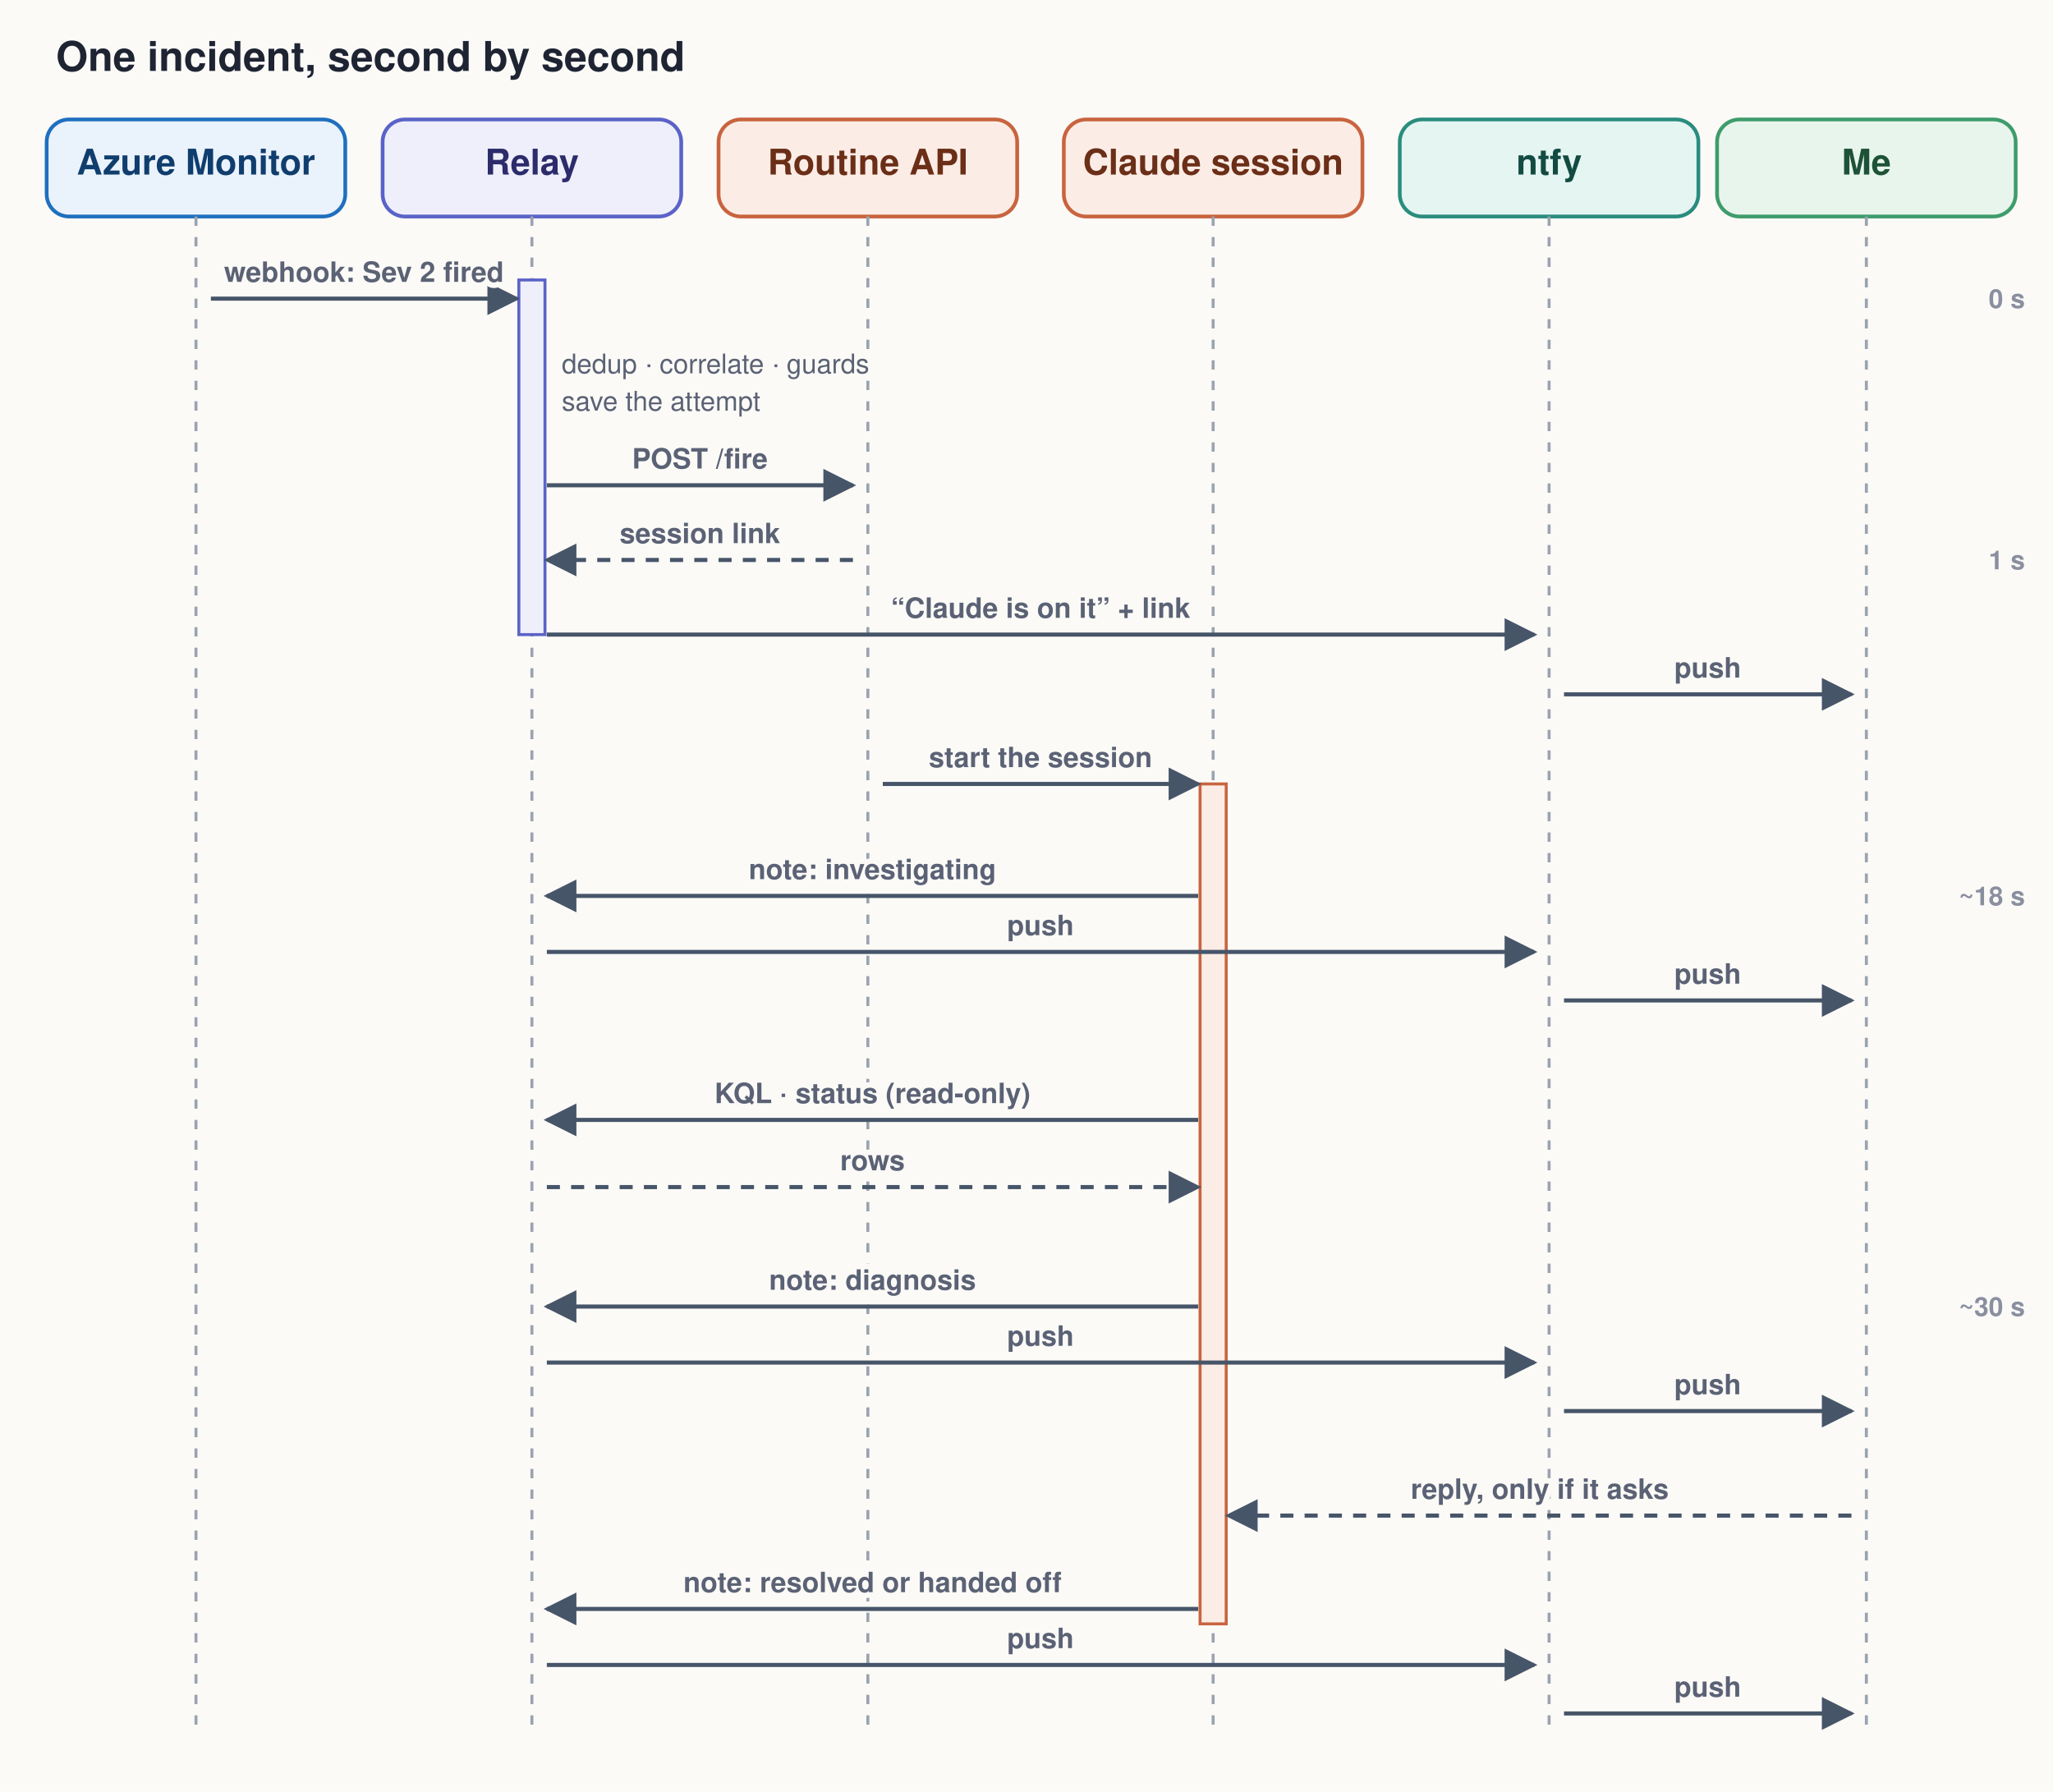
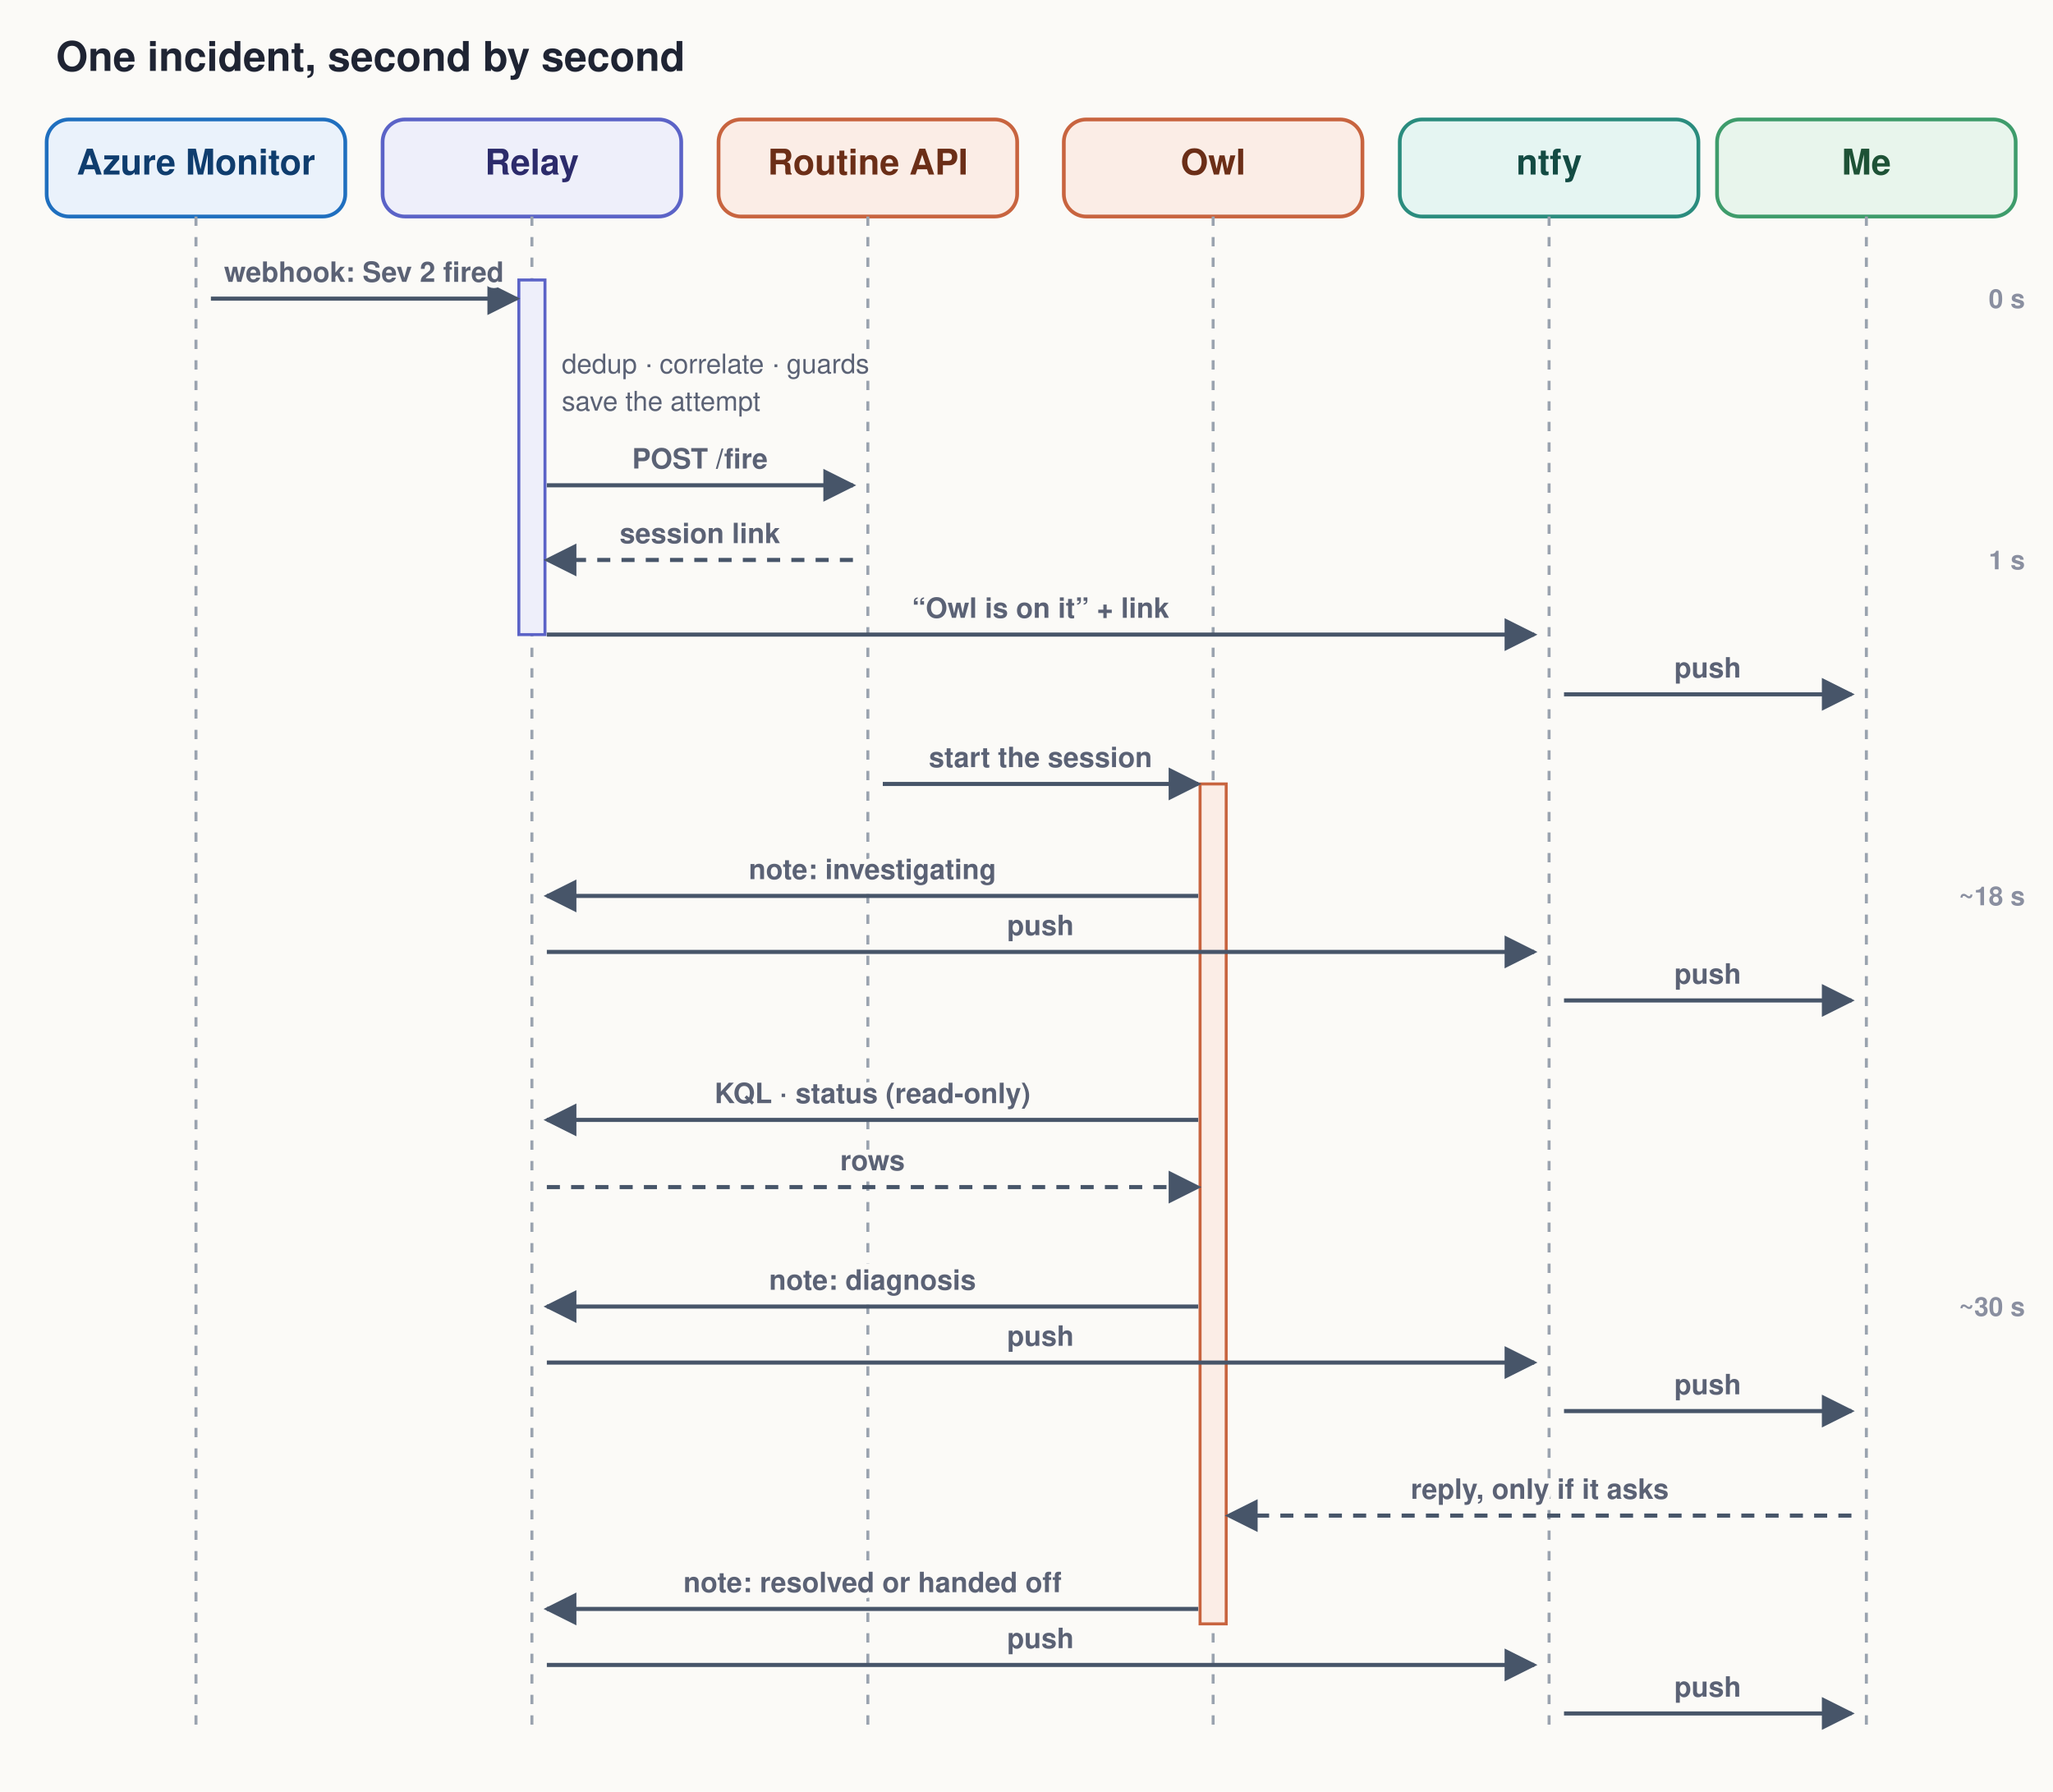
<svg xmlns="http://www.w3.org/2000/svg" width="1100" height="960" viewBox="0 0 1100 960" font-family="'Helvetica Neue', Helvetica, Arial, sans-serif" role="img" aria-label="One incident, second by second">
  <defs>
    <marker id="ah" viewBox="0 0 10 10" refX="9" refY="5" markerWidth="8" markerHeight="8" orient="auto-start-reverse">
      <path d="M0,0 L10,5 L0,10 z" fill="#475569" />
    </marker>
    <marker id="ah-s" viewBox="0 0 10 10" refX="9" refY="5" markerWidth="8" markerHeight="8" orient="auto-start-reverse">
      <path d="M0,0 L10,5 L0,10 z" fill="#475569" />
    </marker>
  </defs>
  <rect width="1100" height="960" fill="#FBFAF7" />
  <text x="30" y="38" font-size="22" font-weight="700" fill="#1F2433" text-anchor="start">One incident, second by second</text>
  <rect x="25" y="64" width="160" height="52" rx="12" fill="#EAF2FB" stroke="#1F6FBF" stroke-width="2" />
  <text x="105.0" y="93.5" font-size="19" font-weight="700" fill="#0F3D6E" text-anchor="middle">Azure Monitor</text>
  <line x1="105" y1="116" x2="105" y2="930" stroke="#9AA3AF" stroke-width="1.6" stroke-dasharray="5 6" />
  <rect x="205" y="64" width="160" height="52" rx="12" fill="#EEEFFA" stroke="#5B63C7" stroke-width="2" />
  <text x="285.0" y="93.5" font-size="19" font-weight="700" fill="#2C2B6B" text-anchor="middle">Relay</text>
  <line x1="285" y1="116" x2="285" y2="930" stroke="#9AA3AF" stroke-width="1.6" stroke-dasharray="5 6" />
  <rect x="385" y="64" width="160" height="52" rx="12" fill="#FBEDE6" stroke="#C8643F" stroke-width="2" />
  <text x="465.0" y="93.5" font-size="19" font-weight="700" fill="#6B2E17" text-anchor="middle">Routine API</text>
  <line x1="465" y1="116" x2="465" y2="930" stroke="#9AA3AF" stroke-width="1.6" stroke-dasharray="5 6" />
  <rect x="570" y="64" width="160" height="52" rx="12" fill="#FBEDE6" stroke="#C8643F" stroke-width="2" />
-   <text x="650.0" y="93.5" font-size="19" font-weight="700" fill="#6B2E17" text-anchor="middle">Claude session</text>
+   <text x="650.0" y="93.5" font-size="19" font-weight="700" fill="#6B2E17" text-anchor="middle">Owl</text>
  <line x1="650" y1="116" x2="650" y2="930" stroke="#9AA3AF" stroke-width="1.6" stroke-dasharray="5 6" />
  <rect x="750" y="64" width="160" height="52" rx="12" fill="#E5F5F2" stroke="#2A8C7E" stroke-width="2" />
  <text x="830.0" y="93.5" font-size="19" font-weight="700" fill="#134B43" text-anchor="middle">ntfy</text>
  <line x1="830" y1="116" x2="830" y2="930" stroke="#9AA3AF" stroke-width="1.6" stroke-dasharray="5 6" />
  <rect x="920" y="64" width="160" height="52" rx="12" fill="#E8F5EC" stroke="#3E9C6B" stroke-width="2" />
  <text x="1000.0" y="93.5" font-size="19" font-weight="700" fill="#1E5236" text-anchor="middle">Me</text>
  <line x1="1000" y1="116" x2="1000" y2="930" stroke="#9AA3AF" stroke-width="1.6" stroke-dasharray="5 6" />
  <rect x="278" y="150" width="14" height="190" fill="#EEEFFA" stroke="#5B63C7" stroke-width="1.6" />
  <rect x="643" y="420" width="14" height="450" fill="#FBEDE6" stroke="#C8643F" stroke-width="1.6" />
  <polyline points="113,160 277,160" fill="none" stroke="#475569" stroke-width="2.2" marker-end="url(#ah)" stroke-linejoin="round" />
  <text x="195.0" y="151" font-size="15" font-weight="600" fill="#5B6275" text-anchor="middle" paint-order="stroke" stroke="#FBFAF7" stroke-width="6" stroke-linejoin="round">webhook: Sev 2 fired</text>
  <text x="1085" y="165" font-size="14" font-weight="700" fill="#8A8FA0" text-anchor="end">0 s</text>
  <text x="301" y="200" font-size="14.5" font-weight="400" fill="#5B6275" text-anchor="start" paint-order="stroke" stroke="#FBFAF7" stroke-width="6" stroke-linejoin="round">dedup · correlate · guards</text>
  <text x="301" y="220" font-size="14.5" font-weight="400" fill="#5B6275" text-anchor="start" paint-order="stroke" stroke="#FBFAF7" stroke-width="6" stroke-linejoin="round">save the attempt</text>
  <polyline points="293,260 457,260" fill="none" stroke="#475569" stroke-width="2.2" marker-end="url(#ah)" stroke-linejoin="round" />
  <text x="375.0" y="251" font-size="15" font-weight="600" fill="#5B6275" text-anchor="middle" paint-order="stroke" stroke="#FBFAF7" stroke-width="6" stroke-linejoin="round">POST /fire</text>
  <polyline points="457,300 293,300" fill="none" stroke="#475569" stroke-width="2.2" stroke-dasharray="7 6" marker-end="url(#ah)" stroke-linejoin="round" />
  <text x="375.0" y="291" font-size="15" font-weight="600" fill="#5B6275" text-anchor="middle" paint-order="stroke" stroke="#FBFAF7" stroke-width="6" stroke-linejoin="round">session link</text>
  <text x="1085" y="305" font-size="14" font-weight="700" fill="#8A8FA0" text-anchor="end">1 s</text>
  <polyline points="293,340 822,340" fill="none" stroke="#475569" stroke-width="2.2" marker-end="url(#ah)" stroke-linejoin="round" />
-   <text x="557.5" y="331" font-size="15" font-weight="600" fill="#5B6275" text-anchor="middle" paint-order="stroke" stroke="#FBFAF7" stroke-width="6" stroke-linejoin="round">“Claude is on it” + link</text>
+   <text x="557.5" y="331" font-size="15" font-weight="600" fill="#5B6275" text-anchor="middle" paint-order="stroke" stroke="#FBFAF7" stroke-width="6" stroke-linejoin="round">“Owl is on it” + link</text>
  <polyline points="838,372 992,372" fill="none" stroke="#475569" stroke-width="2.2" marker-end="url(#ah)" stroke-linejoin="round" />
  <text x="915.0" y="363" font-size="15" font-weight="600" fill="#5B6275" text-anchor="middle" paint-order="stroke" stroke="#FBFAF7" stroke-width="6" stroke-linejoin="round">push</text>
  <polyline points="473,420 642,420" fill="none" stroke="#475569" stroke-width="2.2" marker-end="url(#ah)" stroke-linejoin="round" />
  <text x="557.5" y="411" font-size="15" font-weight="600" fill="#5B6275" text-anchor="middle" paint-order="stroke" stroke="#FBFAF7" stroke-width="6" stroke-linejoin="round">start the session</text>
  <polyline points="642,480 293,480" fill="none" stroke="#475569" stroke-width="2.2" marker-end="url(#ah)" stroke-linejoin="round" />
  <text x="467.5" y="471" font-size="15" font-weight="600" fill="#5B6275" text-anchor="middle" paint-order="stroke" stroke="#FBFAF7" stroke-width="6" stroke-linejoin="round">note: investigating</text>
  <text x="1085" y="485" font-size="14" font-weight="700" fill="#8A8FA0" text-anchor="end">~18 s</text>
  <polyline points="293,510 822,510" fill="none" stroke="#475569" stroke-width="2.2" marker-end="url(#ah)" stroke-linejoin="round" />
  <text x="557.5" y="501" font-size="15" font-weight="600" fill="#5B6275" text-anchor="middle" paint-order="stroke" stroke="#FBFAF7" stroke-width="6" stroke-linejoin="round">push</text>
  <polyline points="838,536 992,536" fill="none" stroke="#475569" stroke-width="2.2" marker-end="url(#ah)" stroke-linejoin="round" />
  <text x="915.0" y="527" font-size="15" font-weight="600" fill="#5B6275" text-anchor="middle" paint-order="stroke" stroke="#FBFAF7" stroke-width="6" stroke-linejoin="round">push</text>
  <polyline points="642,600 293,600" fill="none" stroke="#475569" stroke-width="2.2" marker-end="url(#ah)" stroke-linejoin="round" />
  <text x="467.5" y="591" font-size="15" font-weight="600" fill="#5B6275" text-anchor="middle" paint-order="stroke" stroke="#FBFAF7" stroke-width="6" stroke-linejoin="round">KQL · status (read-only)</text>
  <polyline points="293,636 642,636" fill="none" stroke="#475569" stroke-width="2.2" stroke-dasharray="7 6" marker-end="url(#ah)" stroke-linejoin="round" />
  <text x="467.5" y="627" font-size="15" font-weight="600" fill="#5B6275" text-anchor="middle" paint-order="stroke" stroke="#FBFAF7" stroke-width="6" stroke-linejoin="round">rows</text>
  <polyline points="642,700 293,700" fill="none" stroke="#475569" stroke-width="2.2" marker-end="url(#ah)" stroke-linejoin="round" />
  <text x="467.5" y="691" font-size="15" font-weight="600" fill="#5B6275" text-anchor="middle" paint-order="stroke" stroke="#FBFAF7" stroke-width="6" stroke-linejoin="round">note: diagnosis</text>
  <text x="1085" y="705" font-size="14" font-weight="700" fill="#8A8FA0" text-anchor="end">~30 s</text>
  <polyline points="293,730 822,730" fill="none" stroke="#475569" stroke-width="2.2" marker-end="url(#ah)" stroke-linejoin="round" />
  <text x="557.5" y="721" font-size="15" font-weight="600" fill="#5B6275" text-anchor="middle" paint-order="stroke" stroke="#FBFAF7" stroke-width="6" stroke-linejoin="round">push</text>
  <polyline points="838,756 992,756" fill="none" stroke="#475569" stroke-width="2.2" marker-end="url(#ah)" stroke-linejoin="round" />
  <text x="915.0" y="747" font-size="15" font-weight="600" fill="#5B6275" text-anchor="middle" paint-order="stroke" stroke="#FBFAF7" stroke-width="6" stroke-linejoin="round">push</text>
  <polyline points="992,812 658,812" fill="none" stroke="#475569" stroke-width="2.2" stroke-dasharray="7 6" marker-end="url(#ah)" stroke-linejoin="round" />
  <text x="825.0" y="803" font-size="15" font-weight="600" fill="#5B6275" text-anchor="middle" paint-order="stroke" stroke="#FBFAF7" stroke-width="6" stroke-linejoin="round">reply, only if it asks</text>
  <polyline points="642,862 293,862" fill="none" stroke="#475569" stroke-width="2.2" marker-end="url(#ah)" stroke-linejoin="round" />
  <text x="467.5" y="853" font-size="15" font-weight="600" fill="#5B6275" text-anchor="middle" paint-order="stroke" stroke="#FBFAF7" stroke-width="6" stroke-linejoin="round">note: resolved or handed off</text>
  <polyline points="293,892 822,892" fill="none" stroke="#475569" stroke-width="2.2" marker-end="url(#ah)" stroke-linejoin="round" />
  <text x="557.5" y="883" font-size="15" font-weight="600" fill="#5B6275" text-anchor="middle" paint-order="stroke" stroke="#FBFAF7" stroke-width="6" stroke-linejoin="round">push</text>
  <polyline points="838,918 992,918" fill="none" stroke="#475569" stroke-width="2.2" marker-end="url(#ah)" stroke-linejoin="round" />
  <text x="915.0" y="909" font-size="15" font-weight="600" fill="#5B6275" text-anchor="middle" paint-order="stroke" stroke="#FBFAF7" stroke-width="6" stroke-linejoin="round">push</text>
</svg>
